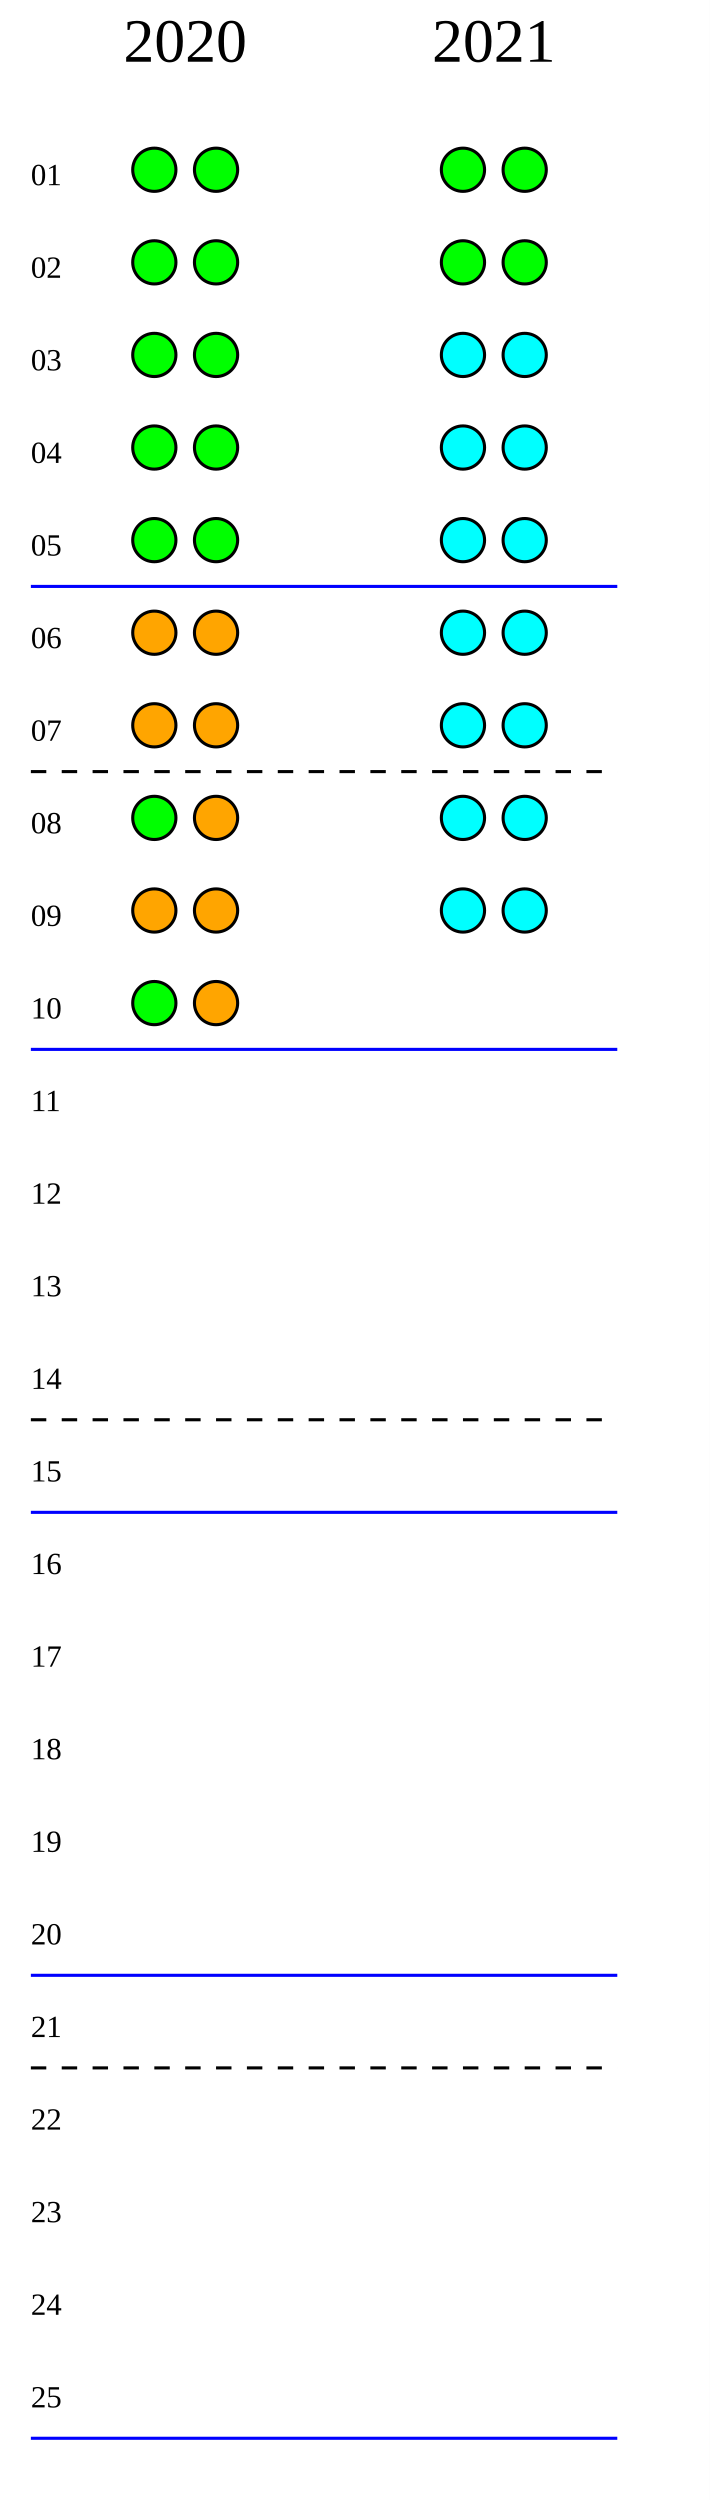
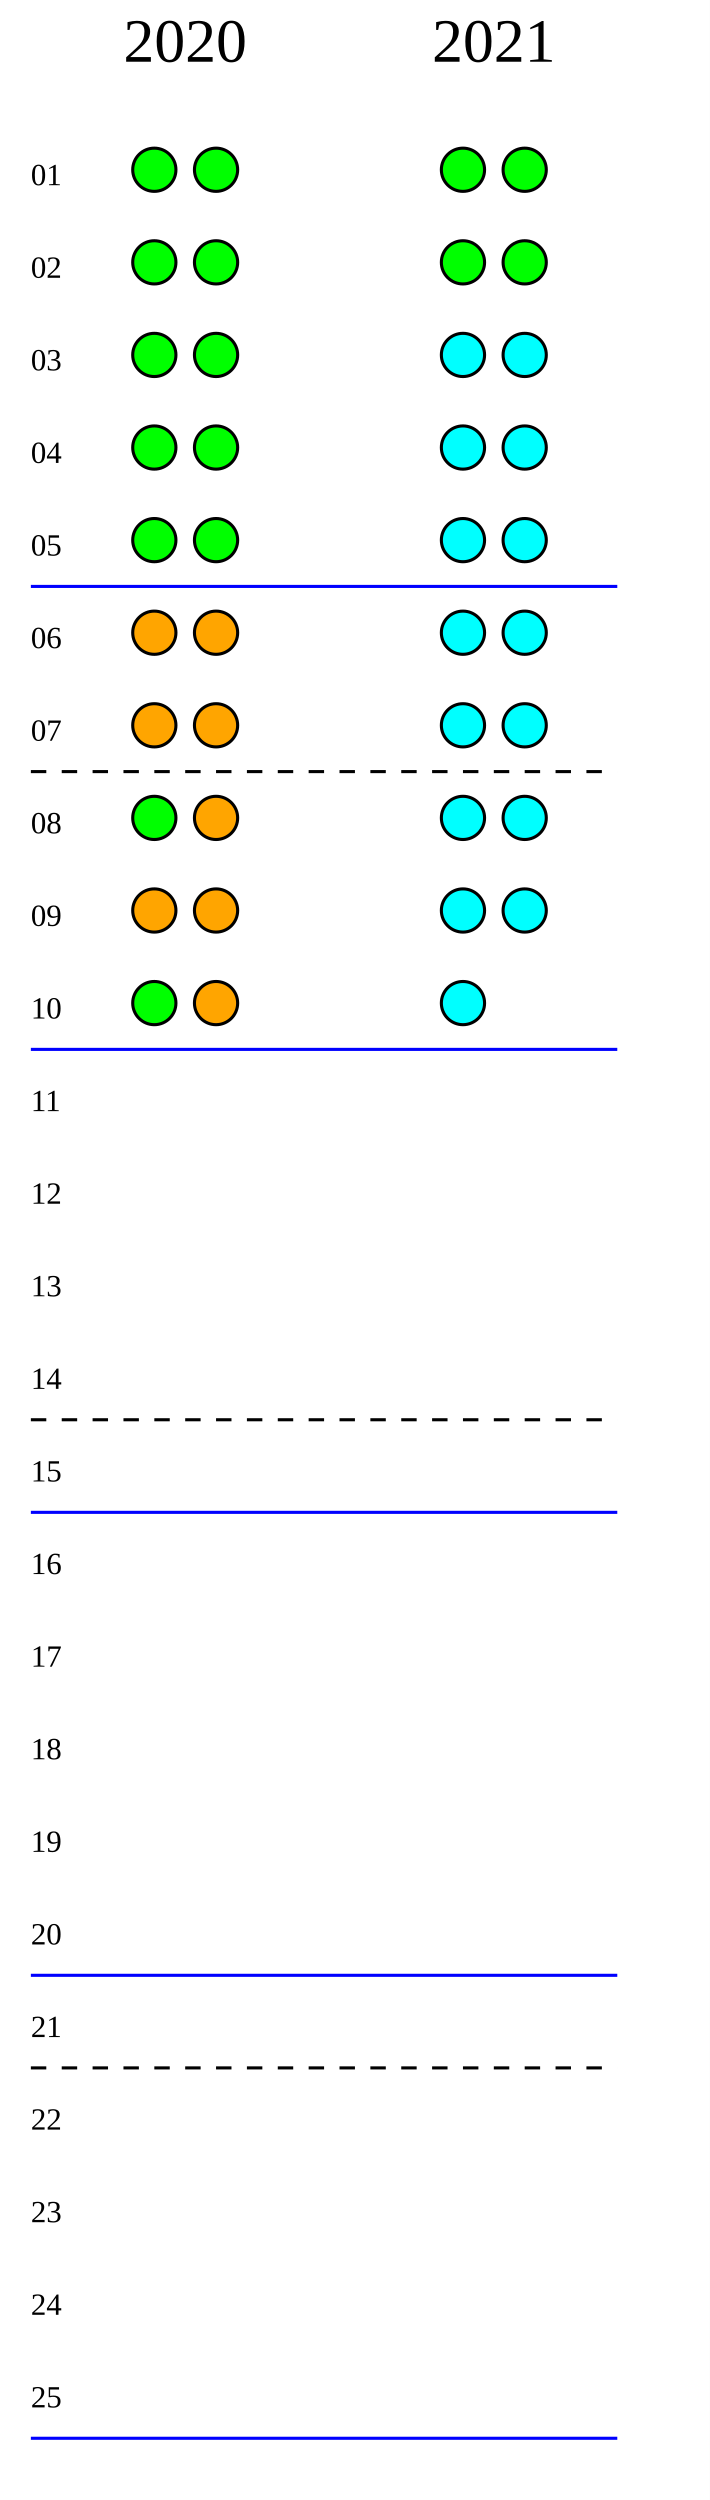
<svg xmlns="http://www.w3.org/2000/svg" height="810" viewBox="0 0 230 810" width="230">
  <rect fill="white" height="100%" width="100%" />
  <text font-size="20" text-anchor="middle" x="60" y="20">
2020
</text>
  <circle cx="50" cy="55" fill="lime" r="7" stroke="black" />
  <circle cx="70" cy="55" fill="lime" r="7" stroke="black" />
  <circle cx="50" cy="85" fill="lime" r="7" stroke="black" />
  <circle cx="70" cy="85" fill="lime" r="7" stroke="black" />
  <circle cx="50" cy="115" fill="lime" r="7" stroke="black" />
  <circle cx="70" cy="115" fill="lime" r="7" stroke="black" />
  <circle cx="50" cy="145" fill="lime" r="7" stroke="black" />
  <circle cx="70" cy="145" fill="lime" r="7" stroke="black" />
  <circle cx="50" cy="175" fill="lime" r="7" stroke="black" />
  <circle cx="70" cy="175" fill="lime" r="7" stroke="black" />
  <circle cx="50" cy="205" fill="orange" r="7" stroke="black" />
  <circle cx="70" cy="205" fill="orange" r="7" stroke="black" />
  <circle cx="50" cy="235" fill="orange" r="7" stroke="black" />
  <circle cx="70" cy="235" fill="orange" r="7" stroke="black" />
  <circle cx="50" cy="265" fill="lime" r="7" stroke="black" />
  <circle cx="70" cy="265" fill="orange" r="7" stroke="black" />
  <circle cx="50" cy="295" fill="orange" r="7" stroke="black" />
  <circle cx="70" cy="295" fill="orange" r="7" stroke="black" />
  <circle cx="50" cy="325" fill="lime" r="7" stroke="black" />
  <circle cx="70" cy="325" fill="orange" r="7" stroke="black" />
  <text font-size="20" text-anchor="middle" x="160" y="20">
2021
</text>
  <circle cx="150" cy="55" fill="lime" r="7" stroke="black" />
  <circle cx="170" cy="55" fill="lime" r="7" stroke="black" />
  <circle cx="150" cy="85" fill="lime" r="7" stroke="black" />
  <circle cx="170" cy="85" fill="lime" r="7" stroke="black" />
  <circle cx="150" cy="115" fill="cyan" r="7" stroke="black" />
  <circle cx="170" cy="115" fill="cyan" r="7" stroke="black" />
  <circle cx="150" cy="145" fill="cyan" r="7" stroke="black" />
  <circle cx="170" cy="145" fill="cyan" r="7" stroke="black" />
  <circle cx="150" cy="175" fill="cyan" r="7" stroke="black" />
  <circle cx="170" cy="175" fill="cyan" r="7" stroke="black" />
  <circle cx="150" cy="205" fill="cyan" r="7" stroke="black" />
  <circle cx="170" cy="205" fill="cyan" r="7" stroke="black" />
  <circle cx="150" cy="235" fill="cyan" r="7" stroke="black" />
  <circle cx="170" cy="235" fill="cyan" r="7" stroke="black" />
  <circle cx="150" cy="265" fill="cyan" r="7" stroke="black" />
  <circle cx="170" cy="265" fill="cyan" r="7" stroke="black" />
  <circle cx="150" cy="295" fill="cyan" r="7" stroke="black" />
  <circle cx="170" cy="295" fill="cyan" r="7" stroke="black" />
+   <circle cx="150" cy="325" fill="cyan" r="7" stroke="black" />
  <text font-size="10" x="10" y="60">
01
</text>
  <text font-size="10" x="10" y="90">
02
</text>
  <text font-size="10" x="10" y="120">
03
</text>
  <text font-size="10" x="10" y="150">
04
</text>
  <text font-size="10" x="10" y="180">
05
</text>
  <line stroke="blue" x1="10" x2="200" y1="190" y2="190" />
  <text font-size="10" x="10" y="210">
06
</text>
  <text font-size="10" x="10" y="240">
07
</text>
  <line stroke="black" stroke-dasharray="5,5" x1="10" x2="200" y1="250" y2="250" />
  <text font-size="10" x="10" y="270">
08
</text>
  <text font-size="10" x="10" y="300">
09
</text>
  <text font-size="10" x="10" y="330">
10
</text>
  <line stroke="blue" x1="10" x2="200" y1="340" y2="340" />
  <text font-size="10" x="10" y="360">
11
</text>
  <text font-size="10" x="10" y="390">
12
</text>
  <text font-size="10" x="10" y="420">
13
</text>
  <text font-size="10" x="10" y="450">
14
</text>
  <line stroke="black" stroke-dasharray="5,5" x1="10" x2="200" y1="460" y2="460" />
  <text font-size="10" x="10" y="480">
15
</text>
  <line stroke="blue" x1="10" x2="200" y1="490" y2="490" />
  <text font-size="10" x="10" y="510">
16
</text>
  <text font-size="10" x="10" y="540">
17
</text>
  <text font-size="10" x="10" y="570">
18
</text>
  <text font-size="10" x="10" y="600">
19
</text>
  <text font-size="10" x="10" y="630">
20
</text>
  <line stroke="blue" x1="10" x2="200" y1="640" y2="640" />
  <text font-size="10" x="10" y="660">
21
</text>
  <line stroke="black" stroke-dasharray="5,5" x1="10" x2="200" y1="670" y2="670" />
  <text font-size="10" x="10" y="690">
22
</text>
  <text font-size="10" x="10" y="720">
23
</text>
  <text font-size="10" x="10" y="750">
24
</text>
  <text font-size="10" x="10" y="780">
25
</text>
  <line stroke="blue" x1="10" x2="200" y1="790" y2="790" />
</svg>
